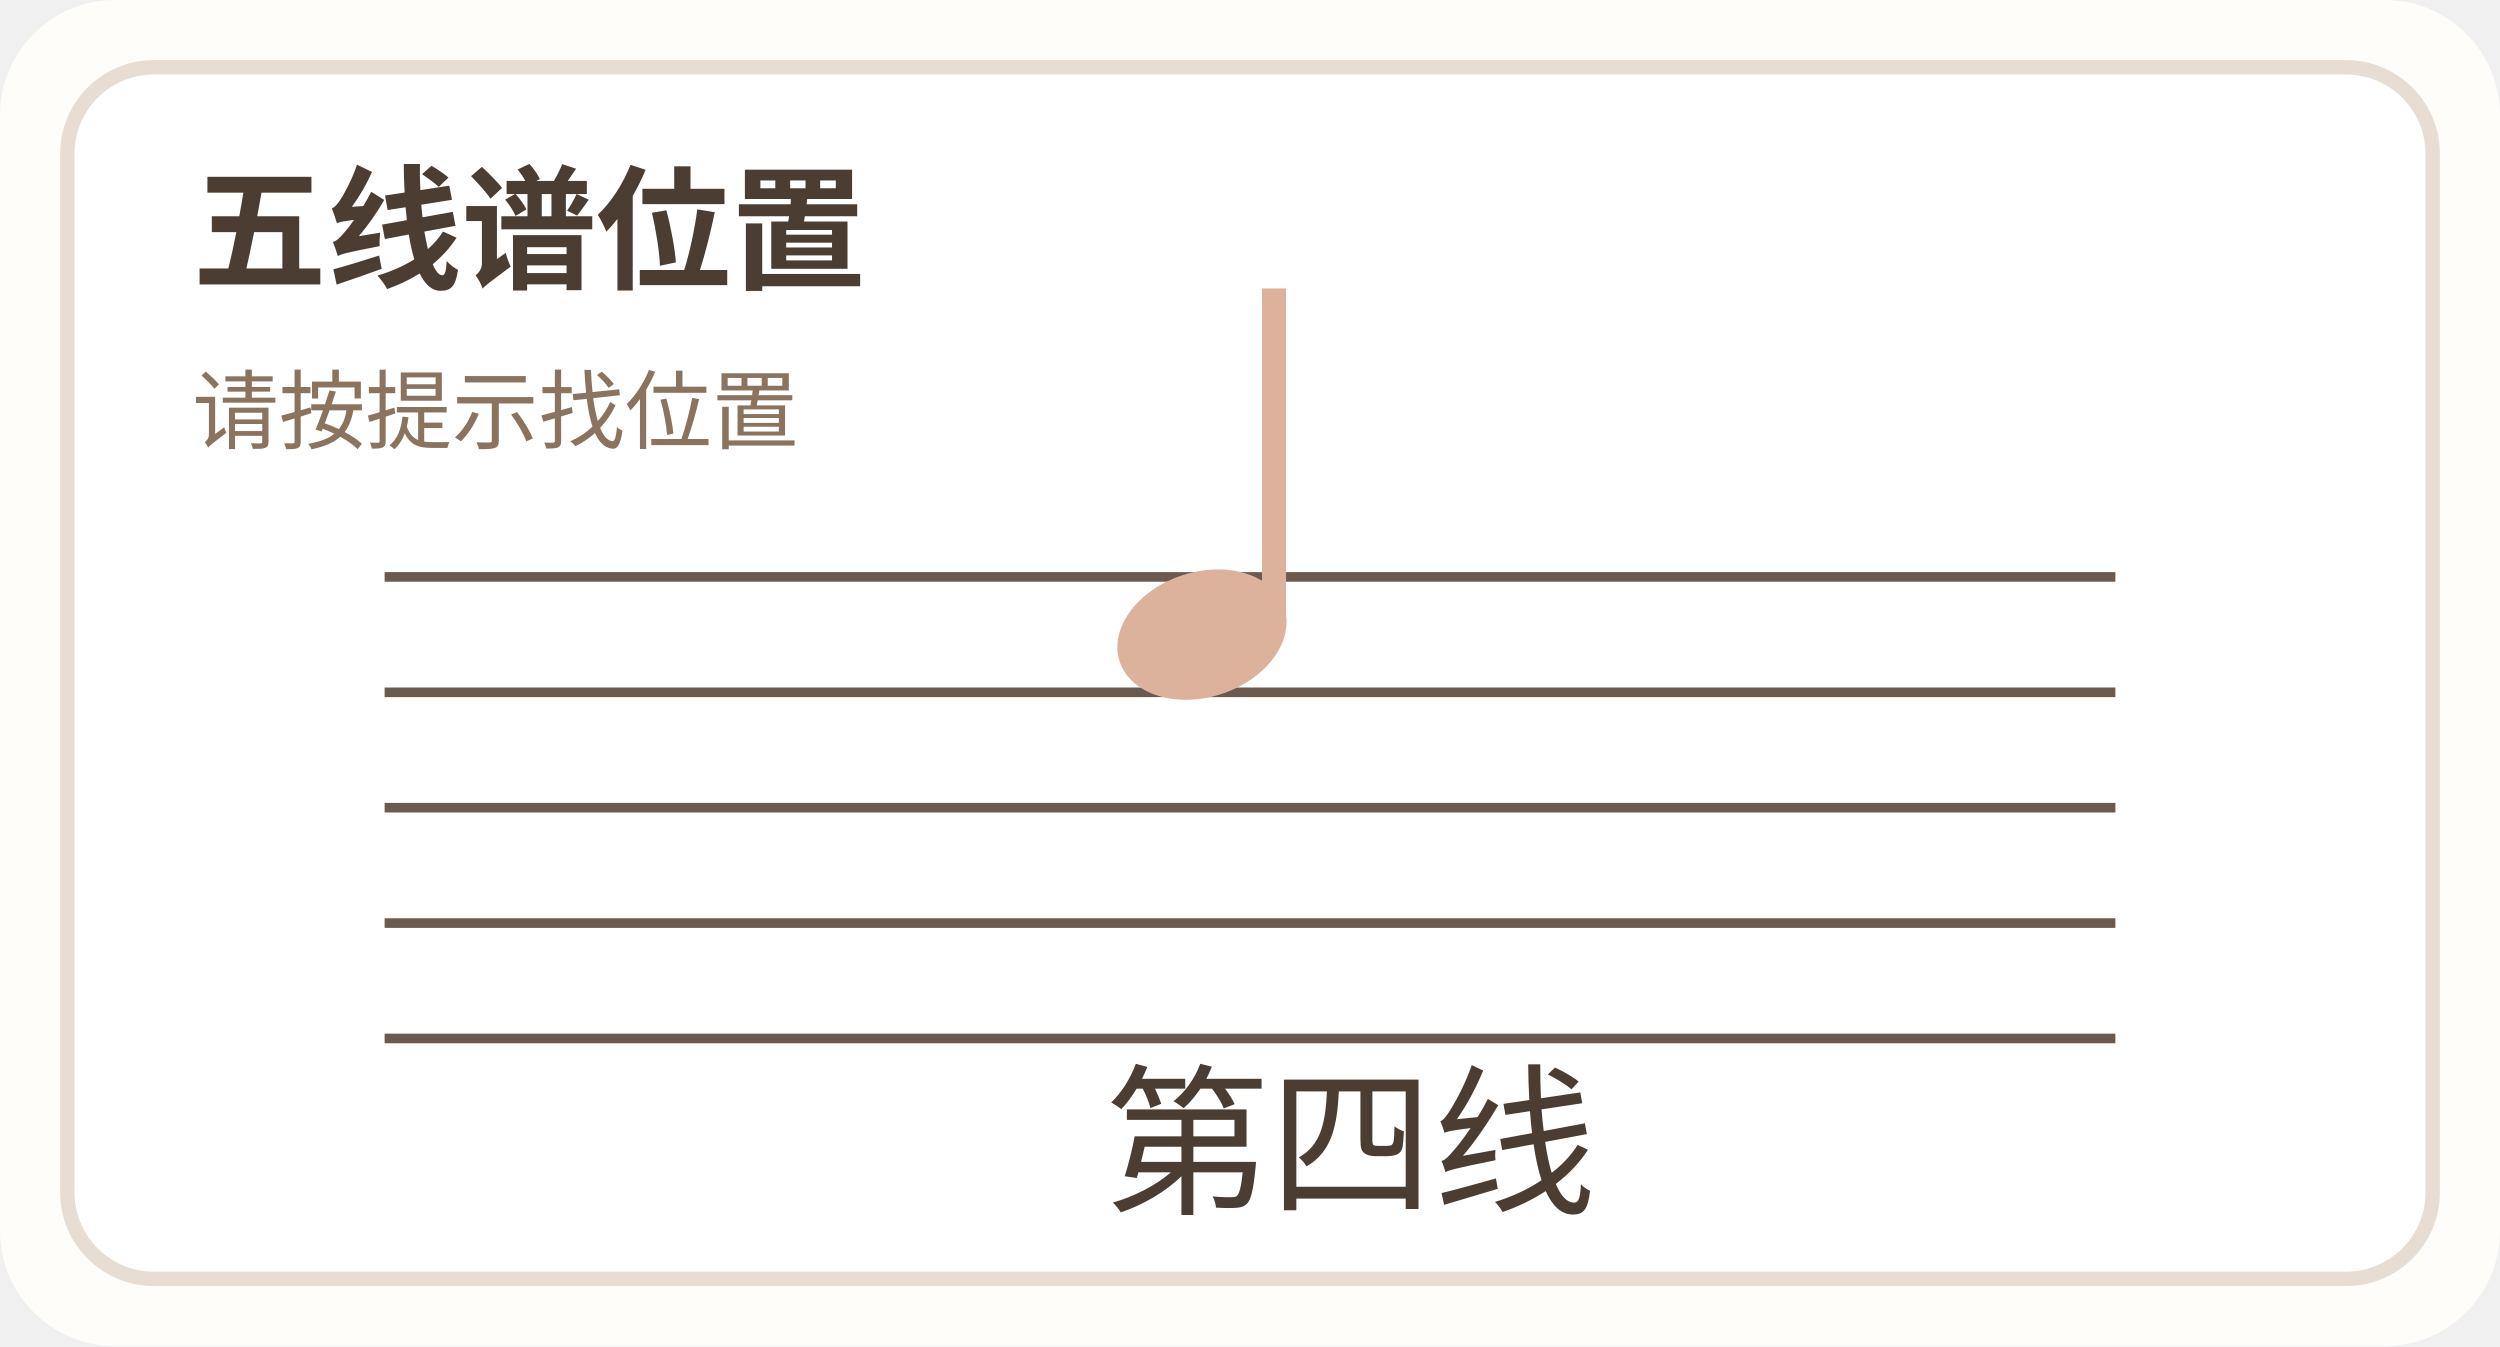
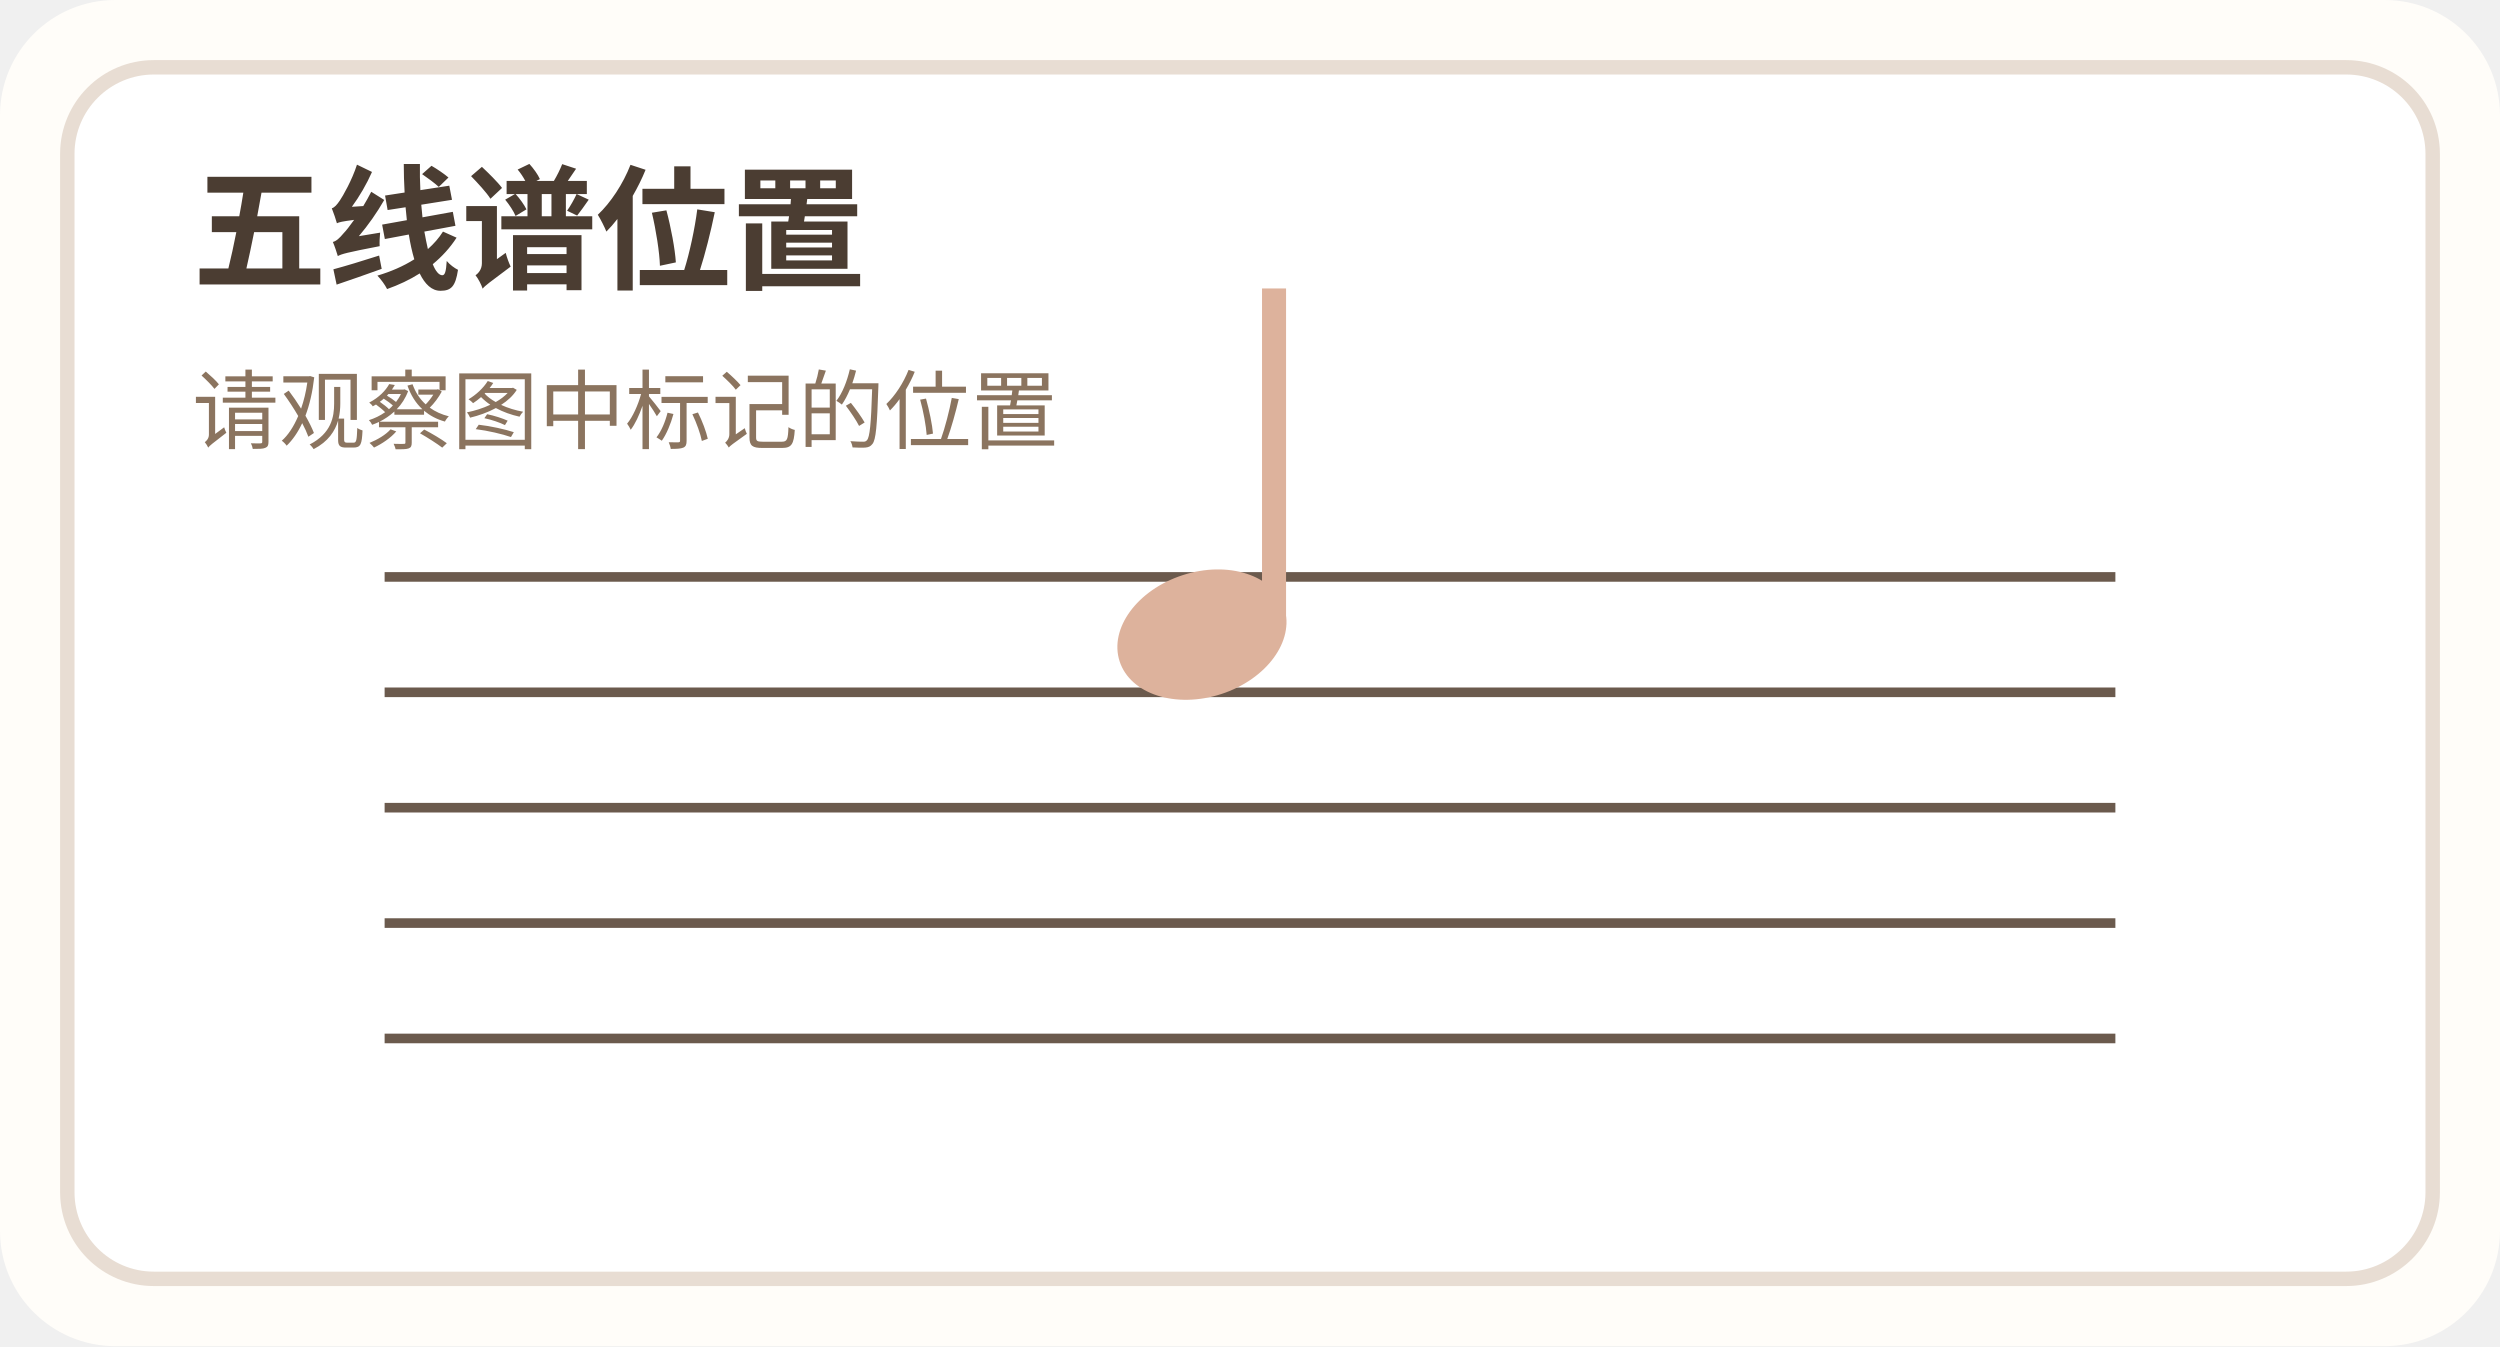
<svg xmlns="http://www.w3.org/2000/svg" width="520" height="280" viewBox="0 0 520 280">
  <rect width="100%" height="100%" rx="24" fill="#FFFDF9" />
  <rect x="14" y="14" width="492" height="252" rx="18" fill="#FFFFFF" stroke="#E8DDD3" stroke-width="3" />
  <text x="40" y="58" font-size="28" font-family="Arial, sans-serif" fill="#4B3D32" font-weight="700">五线谱位置</text>
-   <text x="40" y="92" font-size="18" font-family="Arial, sans-serif" fill="#8B745F">请按提示找位置</text>
+   <text x="40" y="92" font-size="18" font-family="Arial, sans-serif" fill="#8B745F">请观察图中标记的位置</text>
  <line x1="80" y1="120" x2="440" y2="120" stroke="#6B5A4D" stroke-width="2" />
  <line x1="80" y1="144" x2="440" y2="144" stroke="#6B5A4D" stroke-width="2" />
  <line x1="80" y1="168" x2="440" y2="168" stroke="#6B5A4D" stroke-width="2" />
  <line x1="80" y1="192" x2="440" y2="192" stroke="#6B5A4D" stroke-width="2" />
  <line x1="80" y1="216" x2="440" y2="216" stroke="#6B5A4D" stroke-width="2" />
  <ellipse cx="250" cy="132" rx="18" ry="13" fill="#DDB29C" transform="rotate(-18 250 132)" />
  <line x1="265" y1="130" x2="265" y2="60" stroke="#DDB29C" stroke-width="5" />
-   <text x="230" y="250" font-size="34" font-family="Arial" fill="#4B3D32">第四线</text>
</svg>
